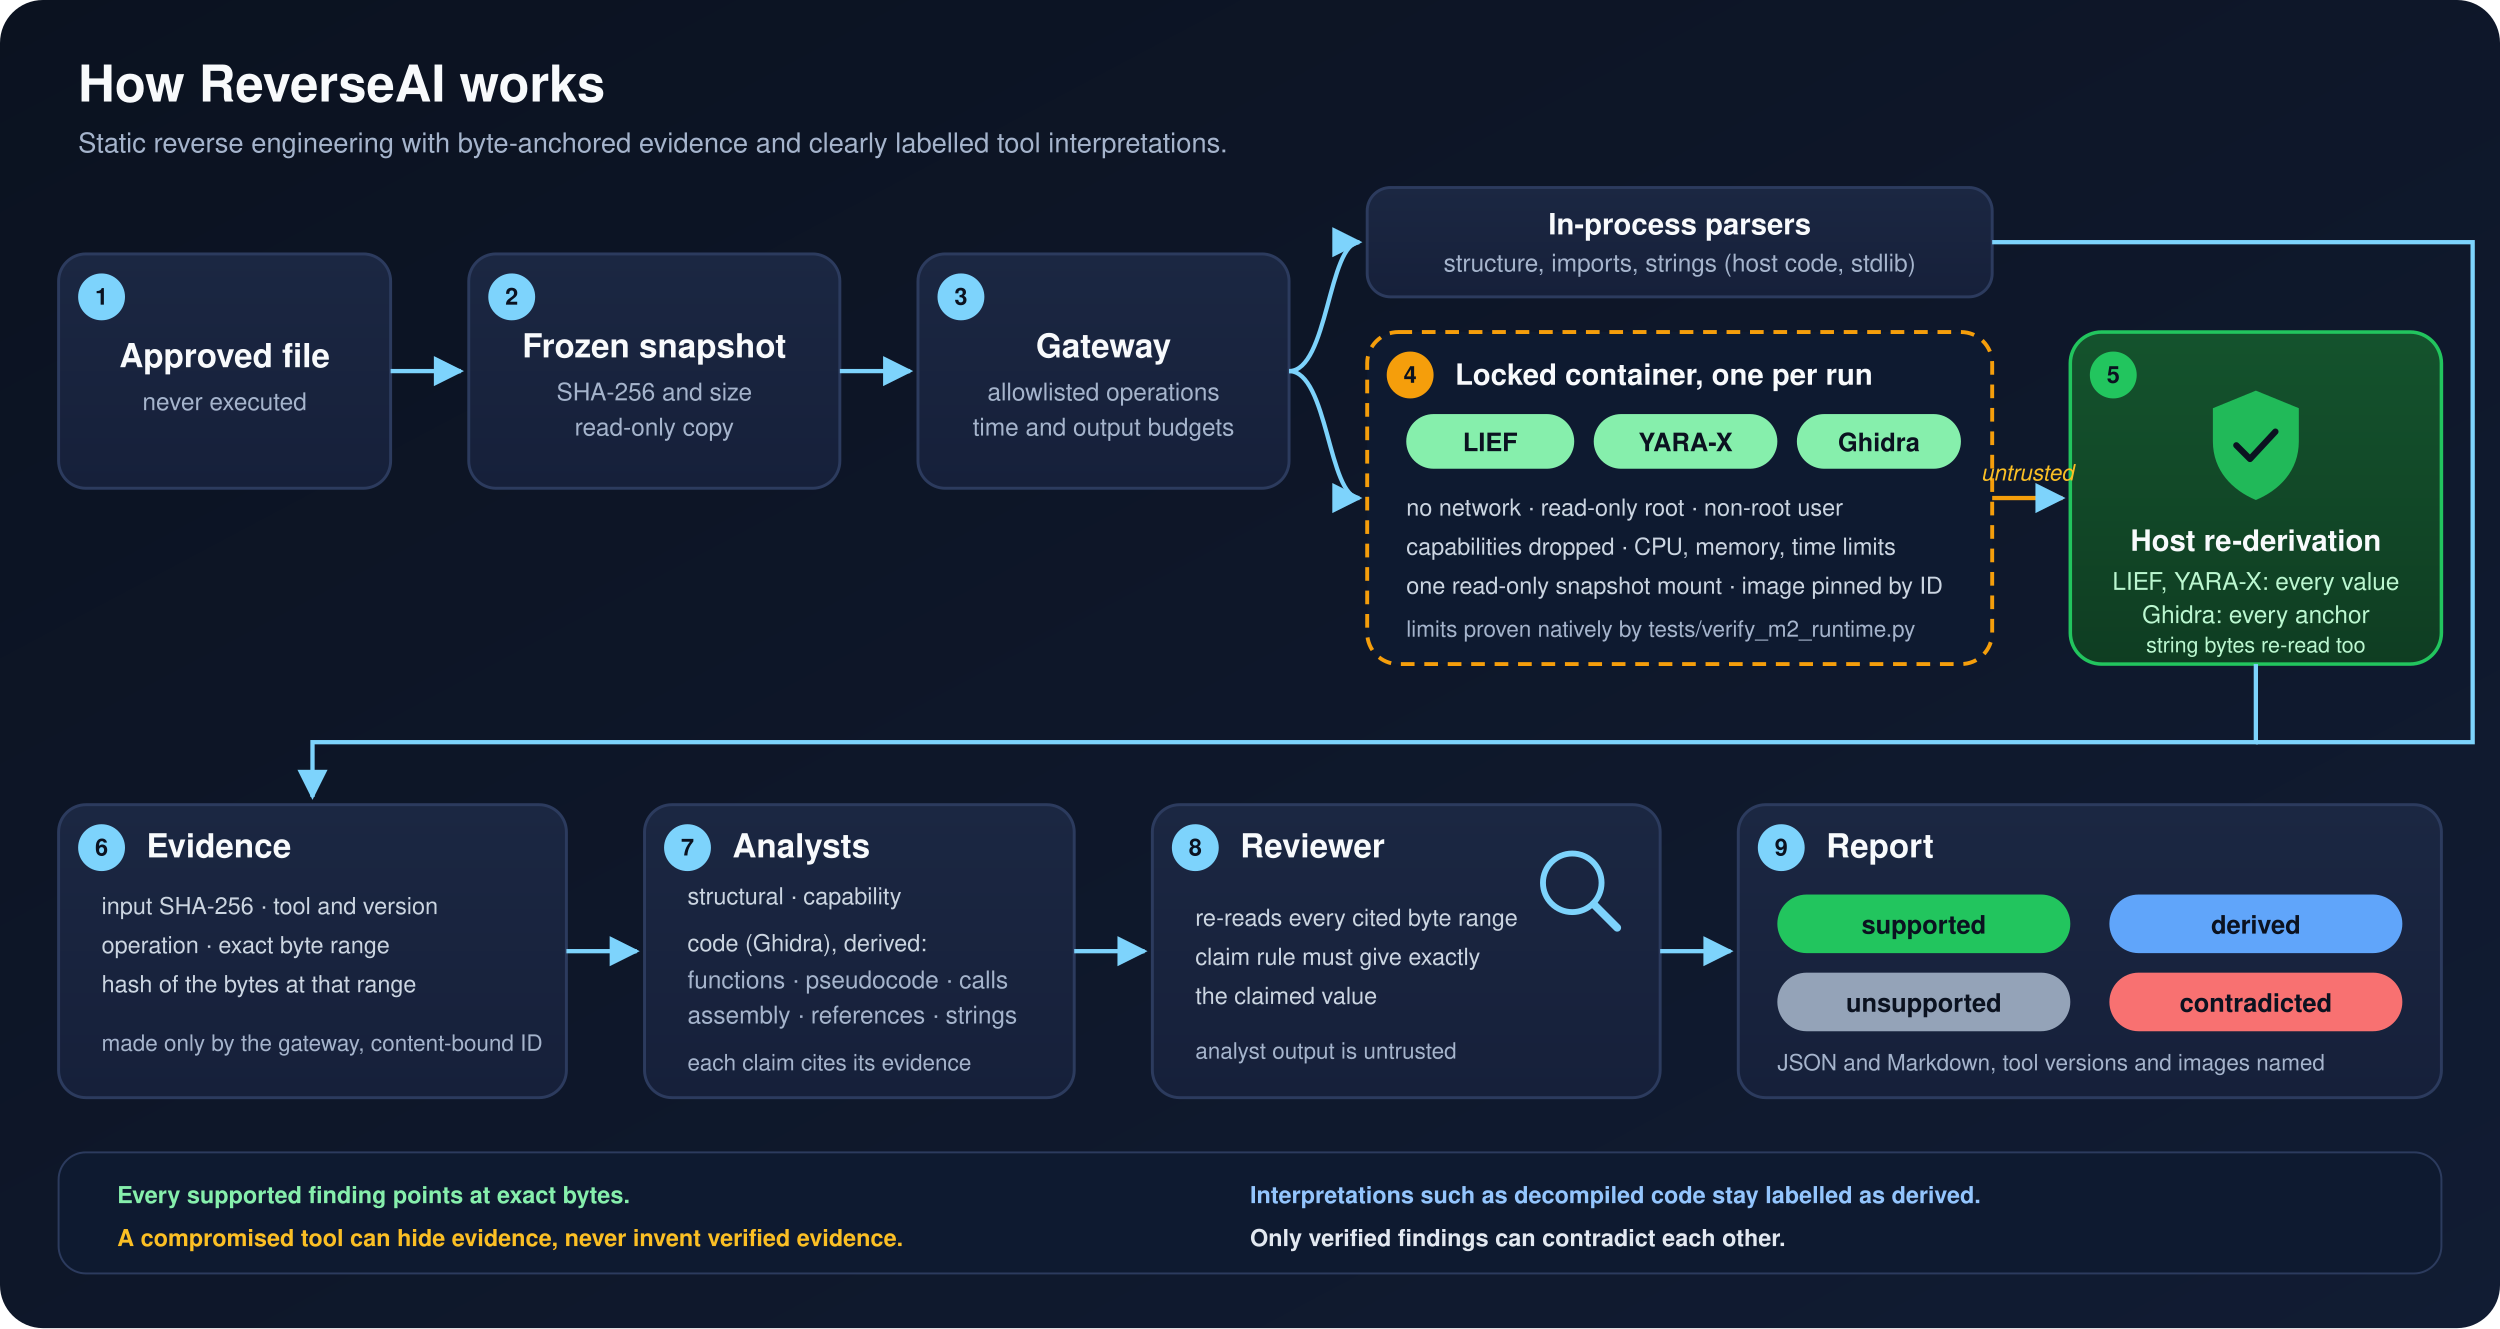
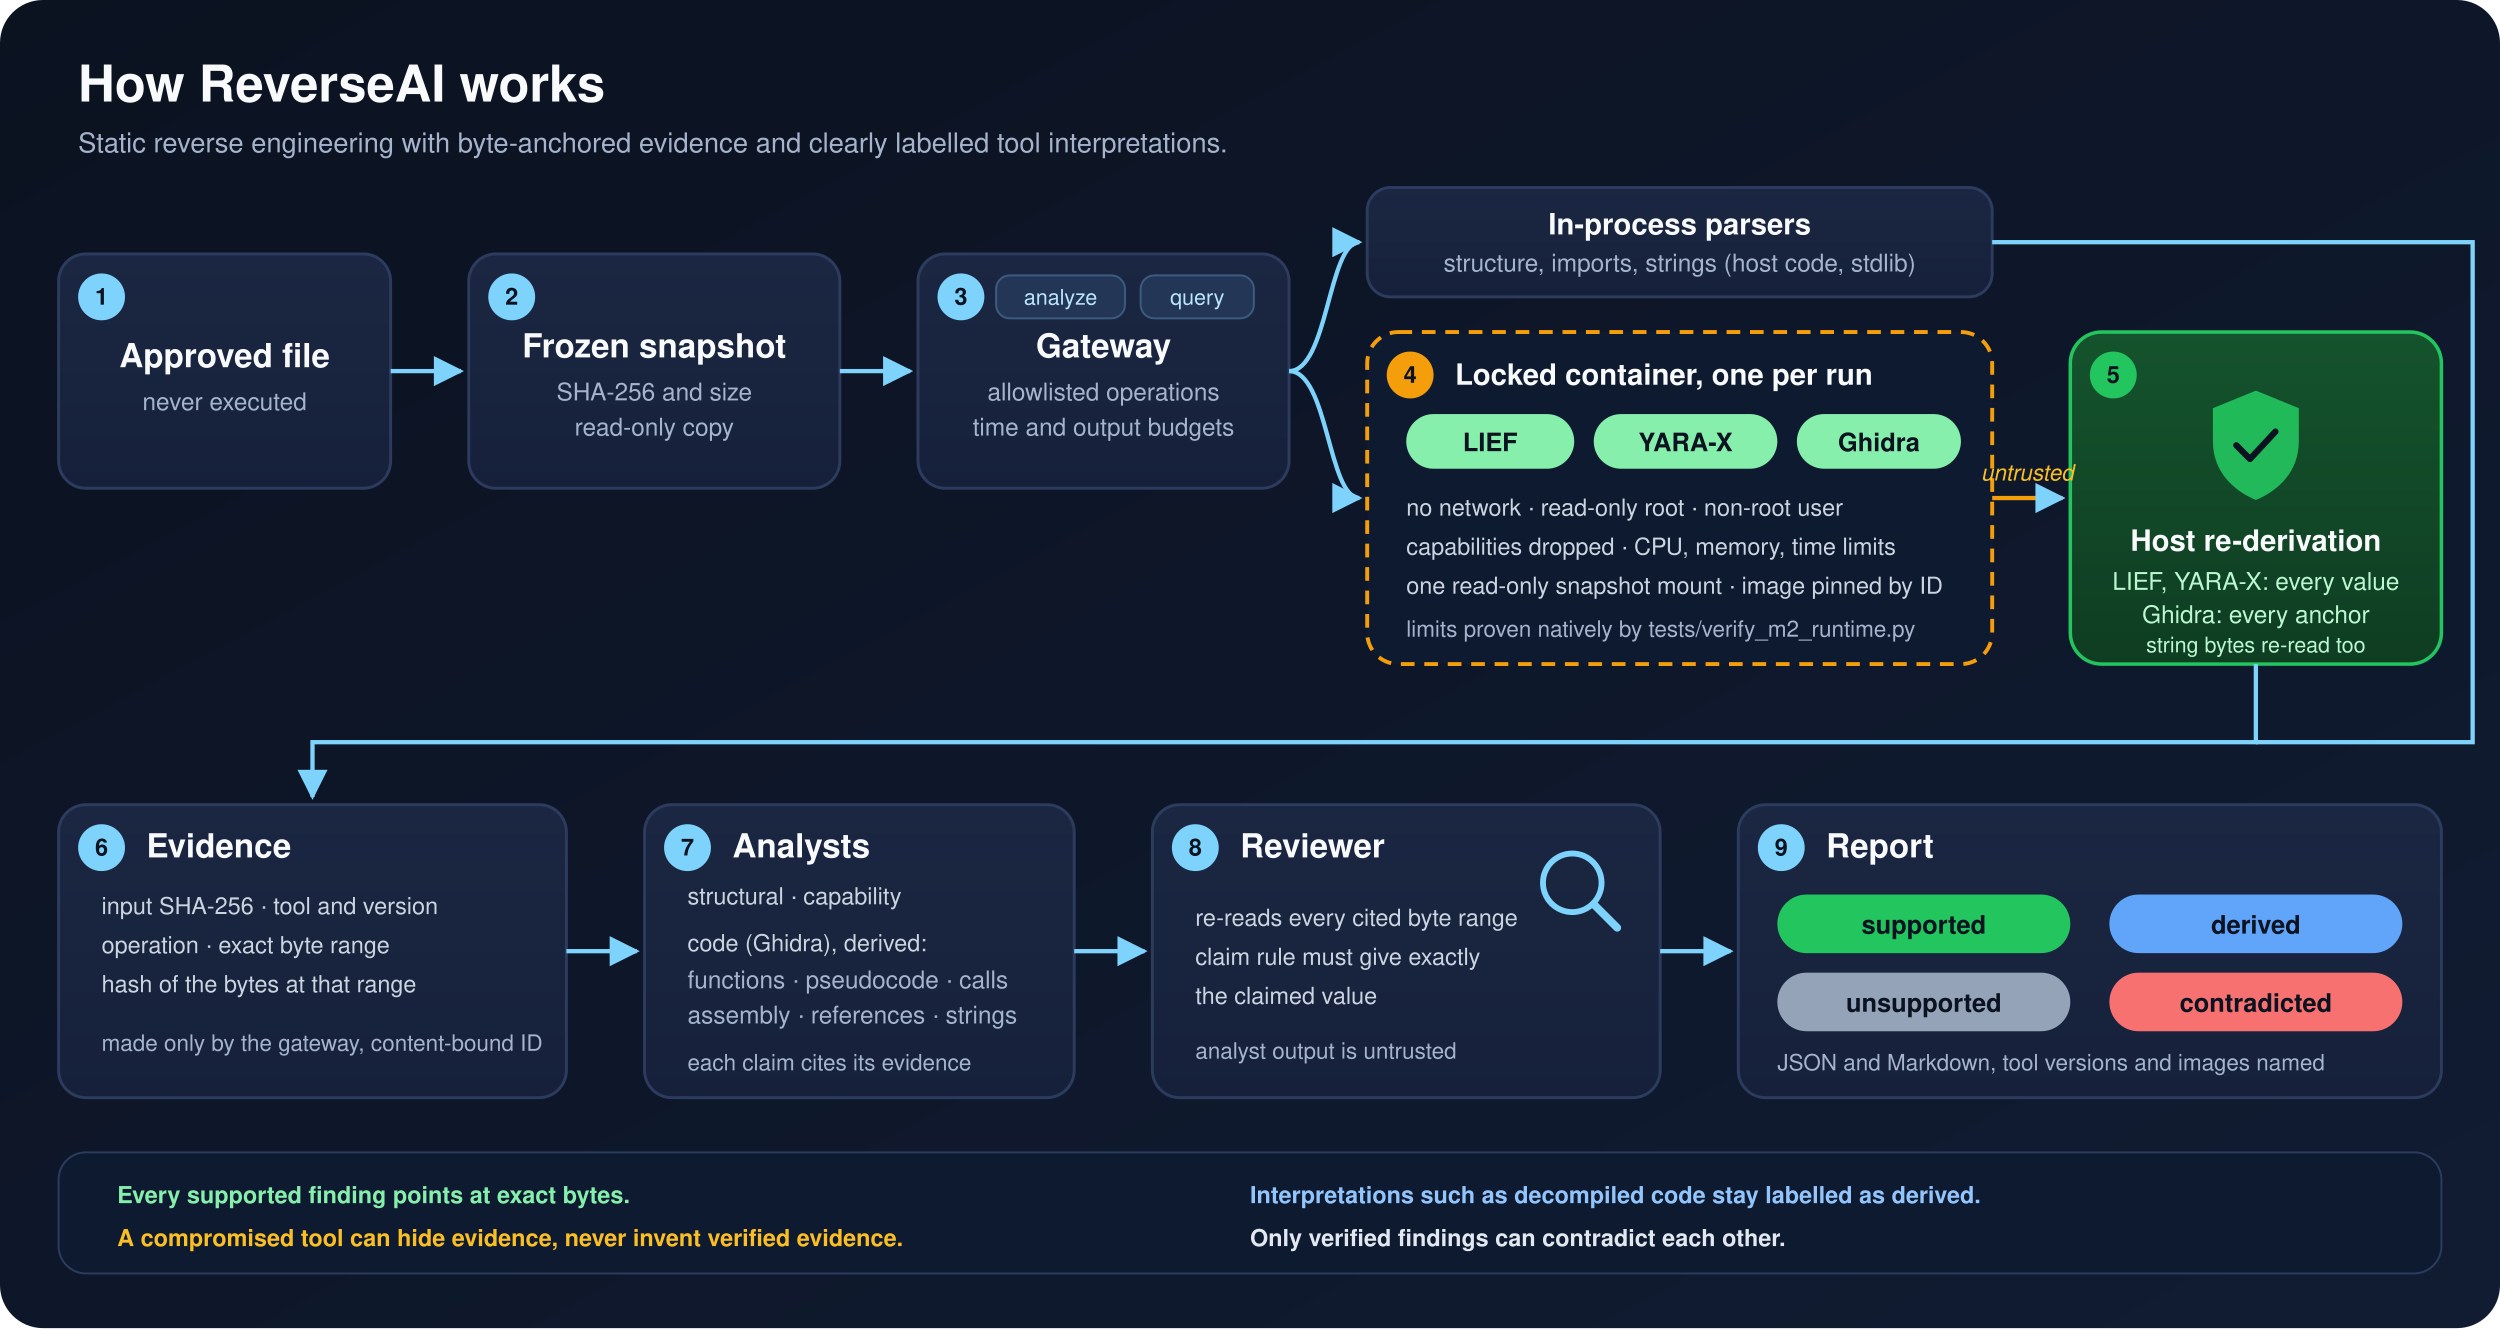
<svg xmlns="http://www.w3.org/2000/svg" viewBox="0 0 1280 680" width="1280" height="680" role="img" aria-labelledby="title desc">
  <defs>
    <linearGradient id="bg" x1="0" y1="0" x2="1" y2="1">
      <stop offset="0" stop-color="#0b1220" />
      <stop offset="1" stop-color="#111c33" />
    </linearGradient>
    <linearGradient id="card" x1="0" y1="0" x2="0" y2="1">
      <stop offset="0" stop-color="#1b2742" />
      <stop offset="1" stop-color="#16203a" />
    </linearGradient>
    <linearGradient id="shield" x1="0" y1="0" x2="0" y2="1">
      <stop offset="0" stop-color="#14532d" />
      <stop offset="1" stop-color="#0f3d22" />
    </linearGradient>
    <marker id="arrow" viewBox="0 0 10 10" refX="9" refY="5" markerWidth="7" markerHeight="7" orient="auto-start-reverse">
      <path d="M0 0 L10 5 L0 10 z" fill="#7dd3fc" />
    </marker>
    <style>
      text { font-family: -apple-system, "Segoe UI", Helvetica, Arial, sans-serif; fill: #e2e8f0; }
      .h { font-size: 17px; font-weight: 700; fill: #f8fafc; }
      .s { font-size: 12.5px; fill: #a5b4cc; }
      .n { font-size: 12px; font-weight: 700; fill: #0b1220; }
      .k { font-size: 12px; fill: #cbd5e1; }
      .chip { font-size: 13px; font-weight: 700; fill: #0b1220; }
      .flow { stroke: #7dd3fc; stroke-width: 2.2; fill: none; }
      .tag { font-size: 11.5px; font-style: italic; fill: #7dd3fc; }
      .box { fill: url(#card); stroke: #2c3b5e; stroke-width: 1.5; }
    </style>
  </defs>
  <rect width="1280" height="680" rx="22" fill="url(#bg)" />
  <text x="40" y="52" style="font-size:26px;font-weight:800;fill:#f8fafc">How ReverseAI works</text>
  <text x="40" y="78" class="s" style="font-size:14px">Static reverse engineering with byte-anchored evidence and clearly labelled tool interpretations.</text>
  <g>
    <rect class="box" x="30" y="130" width="170" height="120" rx="14" />
    <circle cx="52" cy="152" r="12" fill="#7dd3fc" />
    <text x="52" y="156" class="n" text-anchor="middle">1</text>
    <text x="115" y="188" class="h" text-anchor="middle">Approved file</text>
    <text x="115" y="210" class="s" text-anchor="middle">never executed</text>
  </g>
  <g>
    <rect class="box" x="240" y="130" width="190" height="120" rx="14" />
    <circle cx="262" cy="152" r="12" fill="#7dd3fc" />
    <text x="262" y="156" class="n" text-anchor="middle">2</text>
    <text x="335" y="183" class="h" text-anchor="middle">Frozen snapshot</text>
    <text x="335" y="205" class="s" text-anchor="middle">SHA-256 and size</text>
    <text x="335" y="223" class="s" text-anchor="middle">read-only copy</text>
  </g>
  <g>
    <rect class="box" x="470" y="130" width="190" height="120" rx="14" />
    <circle cx="492" cy="152" r="12" fill="#7dd3fc" />
    <text x="492" y="156" class="n" text-anchor="middle">3</text>
+     <rect x="510" y="141" width="66" height="22" rx="7" fill="#233655" stroke="#3b5b80" />
+     <text x="543" y="156" class="k" text-anchor="middle" style="font-size:11px;fill:#bae6fd">analyze</text>
+     <rect x="584" y="141" width="58" height="22" rx="7" fill="#233655" stroke="#3b5b80" />
+     <text x="613" y="156" class="k" text-anchor="middle" style="font-size:11px;fill:#bae6fd">query</text>
    <text x="565" y="183" class="h" text-anchor="middle">Gateway</text>
    <text x="565" y="205" class="s" text-anchor="middle">allowlisted operations</text>
    <text x="565" y="223" class="s" text-anchor="middle">time and output budgets</text>
  </g>
  <g>
    <rect class="box" x="700" y="96" width="320" height="56" rx="12" />
    <text x="860" y="120" class="h" text-anchor="middle" style="font-size:15px">In-process parsers</text>
    <text x="860" y="139" class="s" text-anchor="middle">structure, imports, strings (host code, stdlib)</text>
  </g>
  <g>
    <rect x="700" y="170" width="320" height="170" rx="16" fill="#0e1a30" stroke="#f59e0b" stroke-width="2" stroke-dasharray="7 5" />
    <circle cx="722" cy="192" r="12" fill="#f59e0b" />
    <text x="722" y="196" class="n" text-anchor="middle">4</text>
    <text x="745" y="197" class="h" style="font-size:15px">Locked container, one per run</text>
    <rect x="720" y="212" width="86" height="28" rx="14" fill="#86efac" />
    <text x="763" y="231" class="chip" text-anchor="middle">LIEF</text>
    <rect x="816" y="212" width="94" height="28" rx="14" fill="#86efac" />
    <text x="863" y="231" class="chip" text-anchor="middle">YARA-X</text>
    <rect x="920" y="212" width="84" height="28" rx="14" fill="#86efac" />
    <text x="962" y="231" class="chip" text-anchor="middle">Ghidra</text>
    <text x="720" y="264" class="k">no network · read-only root · non-root user</text>
    <text x="720" y="284" class="k">capabilities dropped · CPU, memory, time limits</text>
    <text x="720" y="304" class="k">one read-only snapshot mount · image pinned by ID</text>
    <text x="720" y="326" class="s" style="font-size:11.5px">limits proven natively by tests/verify_m2_runtime.py</text>
  </g>
  <g>
    <rect x="1060" y="170" width="190" height="170" rx="16" fill="url(#shield)" stroke="#22c55e" stroke-width="1.8" />
    <circle cx="1082" cy="192" r="12" fill="#22c55e" />
    <text x="1082" y="196" class="n" text-anchor="middle">5</text>
    <path d="M1155 200 l22 9 v17 c0 15 -10 25 -22 30 c-12 -5 -22 -15 -22 -30 v-17 z" fill="#22c55e" opacity="0.9" />
    <path d="M1145 228 l7 7 l13 -14" stroke="#0b1220" stroke-width="3.2" fill="none" stroke-linecap="round" stroke-linejoin="round" />
    <text x="1155" y="282" class="h" text-anchor="middle" style="font-size:15px">Host re-derivation</text>
    <text x="1155" y="302" class="s" text-anchor="middle" style="fill:#bbf7d0">LIEF, YARA-X: every value</text>
    <text x="1155" y="319" class="s" text-anchor="middle" style="fill:#bbf7d0">Ghidra: every anchor</text>
    <text x="1155" y="334" class="s" text-anchor="middle" style="fill:#bbf7d0;font-size:11px">string bytes re-read too</text>
  </g>
  <path class="flow" d="M200 190 H236" marker-end="url(#arrow)" />
  <path class="flow" d="M430 190 H466" marker-end="url(#arrow)" />
  <path class="flow" d="M660 190 C680 190 680 124 696 124" marker-end="url(#arrow)" />
  <path class="flow" d="M660 190 C680 190 680 255 696 255" marker-end="url(#arrow)" />
  <path class="flow" d="M1020 255 H1056" marker-end="url(#arrow)" style="stroke:#f59e0b" />
  <text x="1038" y="246" class="tag" text-anchor="middle" style="fill:#fbbf24">untrusted</text>
  <path class="flow" d="M1020 124 H1266 V380 H1155" />
  <path class="flow" d="M1155 340 V380 H160 V408" marker-end="url(#arrow)" />
  <g>
    <rect class="box" x="30" y="412" width="260" height="150" rx="14" />
    <circle cx="52" cy="434" r="12" fill="#7dd3fc" />
    <text x="52" y="438" class="n" text-anchor="middle">6</text>
    <text x="75" y="439" class="h">Evidence</text>
    <text x="52" y="468" class="k">input SHA-256 · tool and version</text>
    <text x="52" y="488" class="k">operation · exact byte range</text>
    <text x="52" y="508" class="k">hash of the bytes at that range</text>
    <text x="52" y="538" class="s" style="font-size:11.5px">made only by the gateway, content-bound ID</text>
  </g>
  <g>
    <rect class="box" x="330" y="412" width="220" height="150" rx="14" />
    <circle cx="352" cy="434" r="12" fill="#7dd3fc" />
    <text x="352" y="438" class="n" text-anchor="middle">7</text>
    <text x="375" y="439" class="h">Analysts</text>
    <text x="352" y="463" class="k">structural · capability</text>
    <text x="352" y="487" class="k">code (Ghidra), derived:</text>
    <text x="352" y="506" class="s">functions · pseudocode · calls</text>
    <text x="352" y="524" class="s">assembly · references · strings</text>
    <text x="352" y="548" class="s" style="font-size:11.5px">each claim cites its evidence</text>
  </g>
  <g>
    <rect class="box" x="590" y="412" width="260" height="150" rx="14" />
    <circle cx="612" cy="434" r="12" fill="#7dd3fc" />
    <text x="612" y="438" class="n" text-anchor="middle">8</text>
    <text x="635" y="439" class="h">Reviewer</text>
    <circle cx="805" cy="452" r="15" fill="none" stroke="#7dd3fc" stroke-width="3" />
    <path d="M816 463 l12 12" stroke="#7dd3fc" stroke-width="4" stroke-linecap="round" />
    <text x="612" y="474" class="k">re-reads every cited byte range</text>
    <text x="612" y="494" class="k">claim rule must give exactly</text>
    <text x="612" y="514" class="k">the claimed value</text>
    <text x="612" y="542" class="s" style="font-size:11.5px">analyst output is untrusted</text>
  </g>
  <g>
    <rect class="box" x="890" y="412" width="360" height="150" rx="14" />
    <circle cx="912" cy="434" r="12" fill="#7dd3fc" />
    <text x="912" y="438" class="n" text-anchor="middle">9</text>
    <text x="935" y="439" class="h">Report</text>
    <rect x="910" y="458" width="150" height="30" rx="15" fill="#22c55e" />
    <text x="985" y="478" class="chip" text-anchor="middle">supported</text>
    <rect x="1080" y="458" width="150" height="30" rx="15" fill="#60a5fa" />
    <text x="1155" y="478" class="chip" text-anchor="middle">derived</text>
    <rect x="910" y="498" width="150" height="30" rx="15" fill="#94a3b8" />
    <text x="985" y="518" class="chip" text-anchor="middle">unsupported</text>
    <rect x="1080" y="498" width="150" height="30" rx="15" fill="#f87171" />
    <text x="1155" y="518" class="chip" text-anchor="middle">contradicted</text>
    <text x="910" y="548" class="s" style="font-size:11.5px">JSON and Markdown, tool versions and images named</text>
  </g>
  <path class="flow" d="M290 487 H326" marker-end="url(#arrow)" />
  <path class="flow" d="M550 487 H586" marker-end="url(#arrow)" />
  <path class="flow" d="M850 487 H886" marker-end="url(#arrow)" />
  <g>
    <rect x="30" y="590" width="1220" height="62" rx="14" fill="#0e1a30" stroke="#2c3b5e" />
    <text x="60" y="616" class="k" style="font-weight:700;fill:#86efac">Every supported finding points at exact bytes.</text>
    <text x="60" y="638" class="k" style="font-weight:700;fill:#fbbf24">A compromised tool can hide evidence, never invent verified evidence.</text>
    <text x="640" y="616" class="k" style="font-weight:700;fill:#93c5fd">Interpretations such as decompiled code stay labelled as derived.</text>
    <text x="640" y="638" class="k" style="font-weight:700;fill:#e2e8f0">Only verified findings can contradict each other.</text>
  </g>
</svg>
